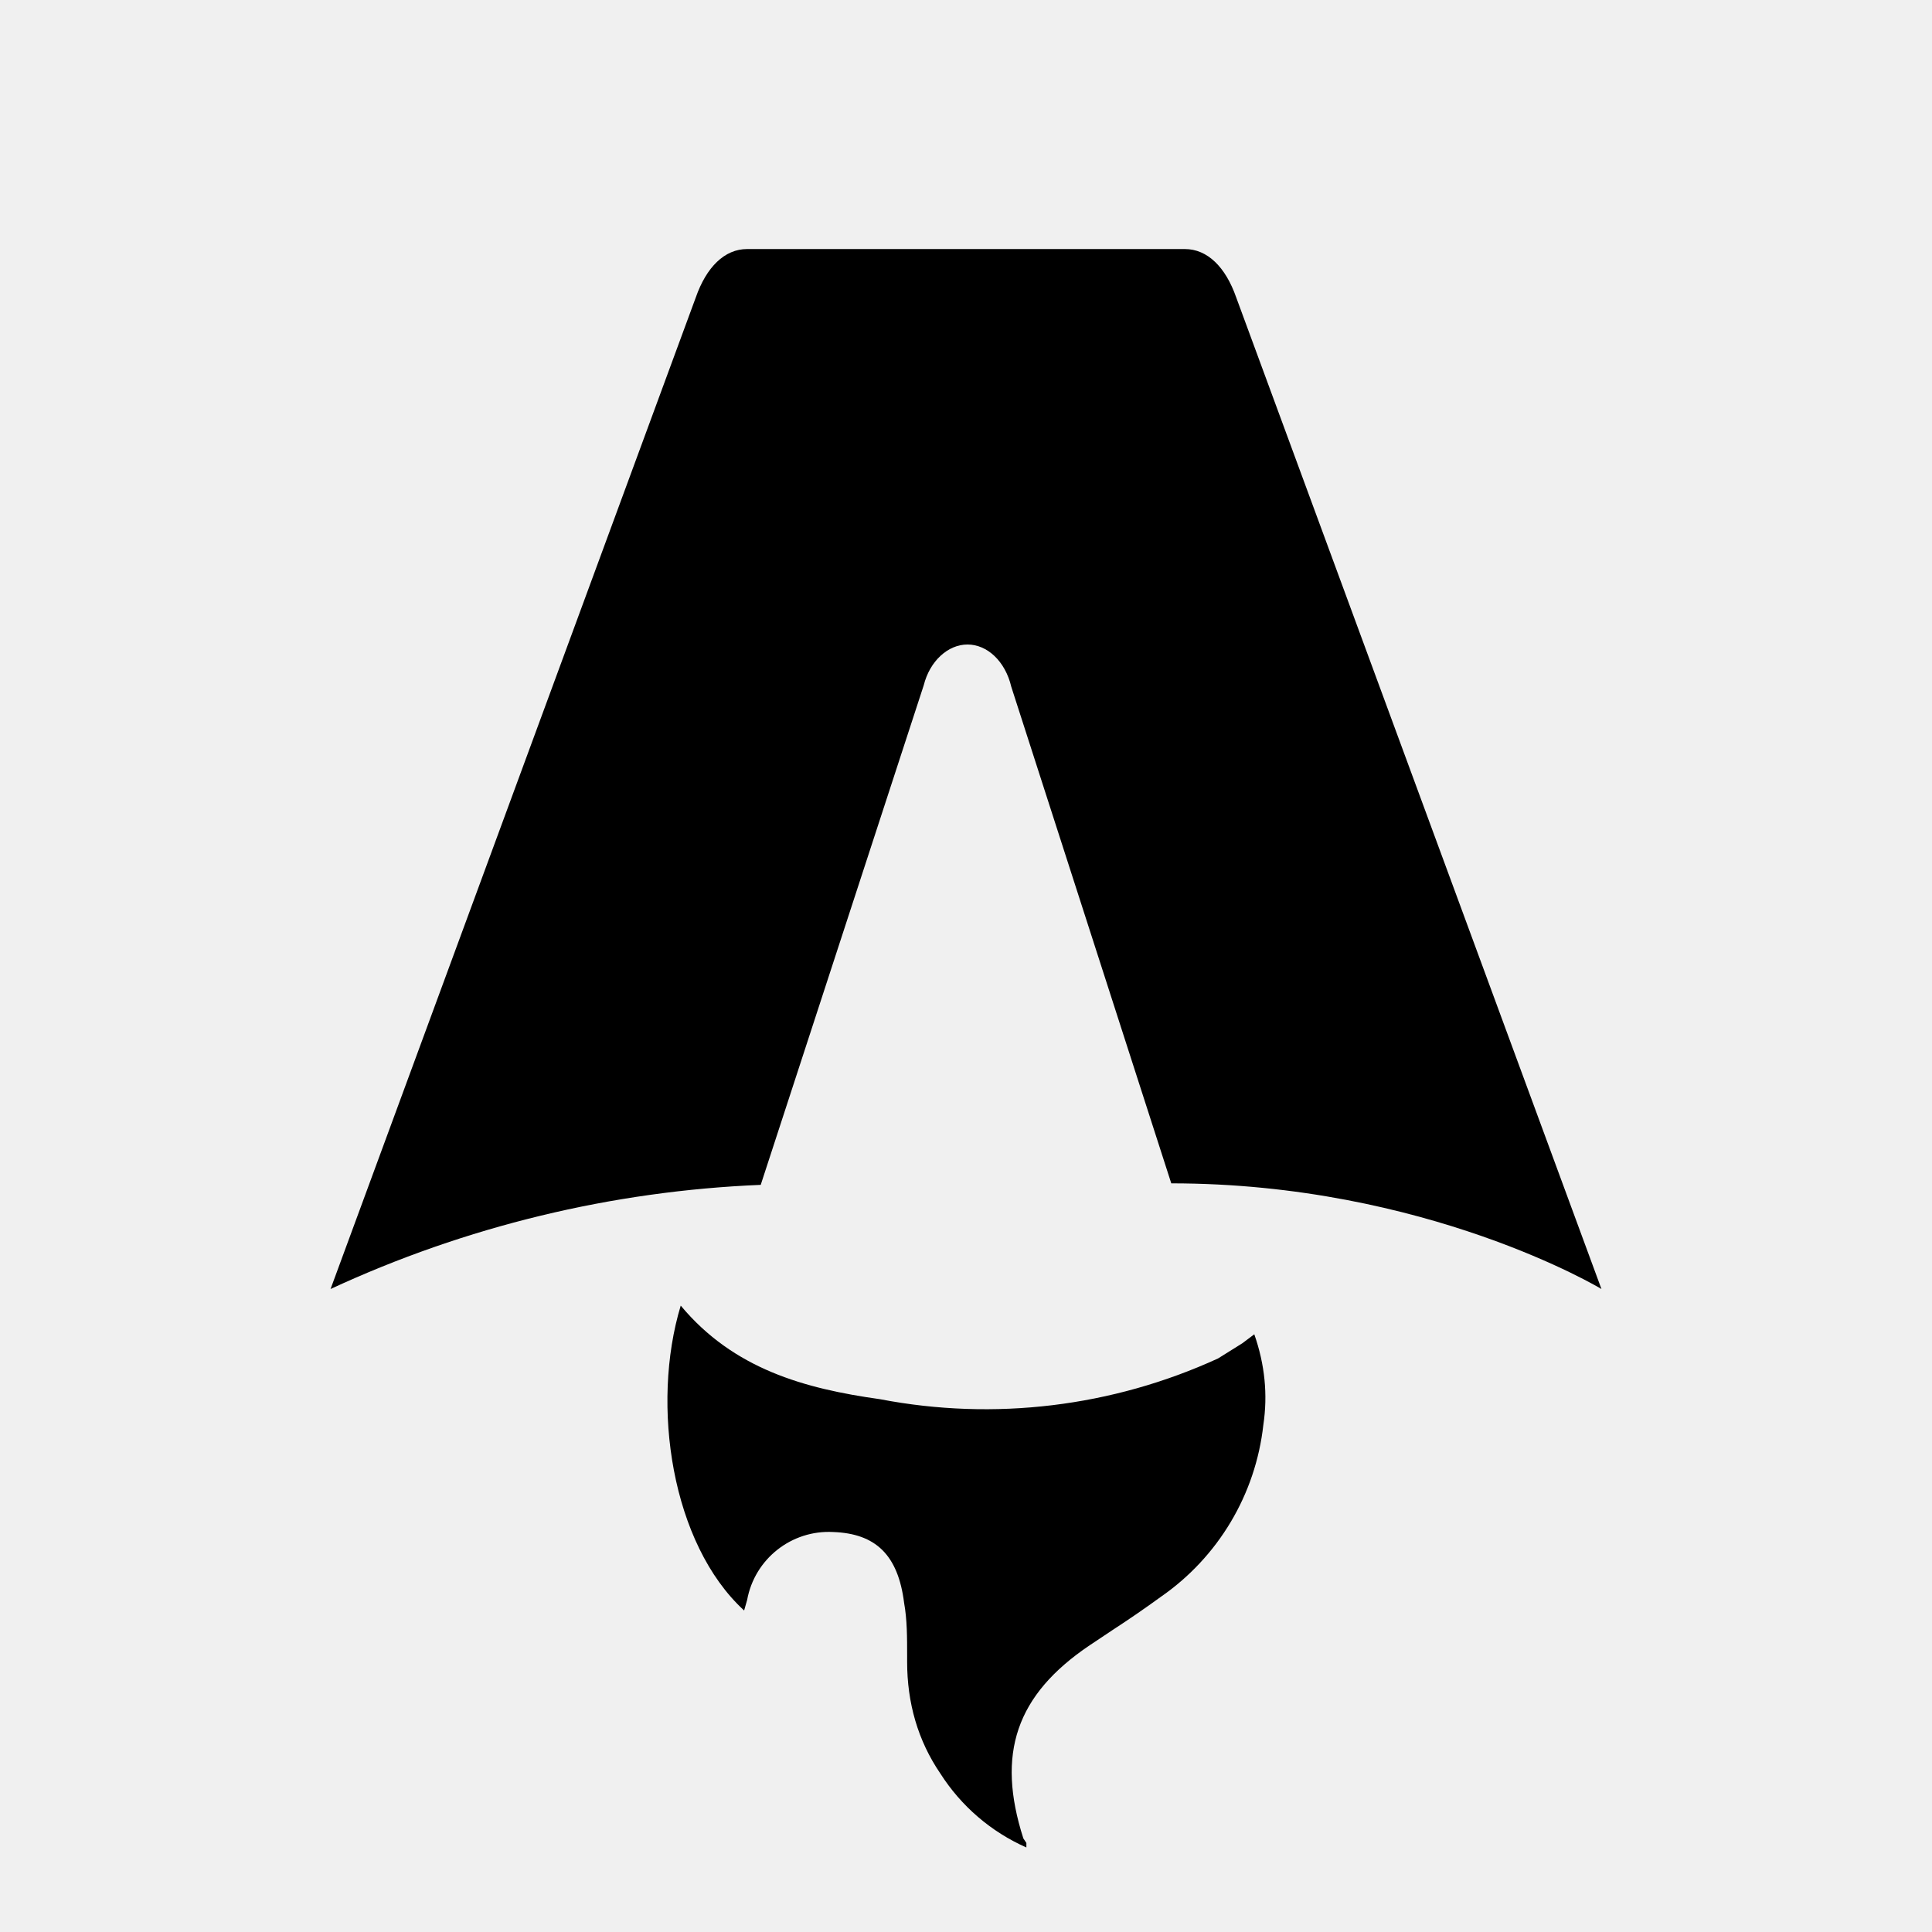
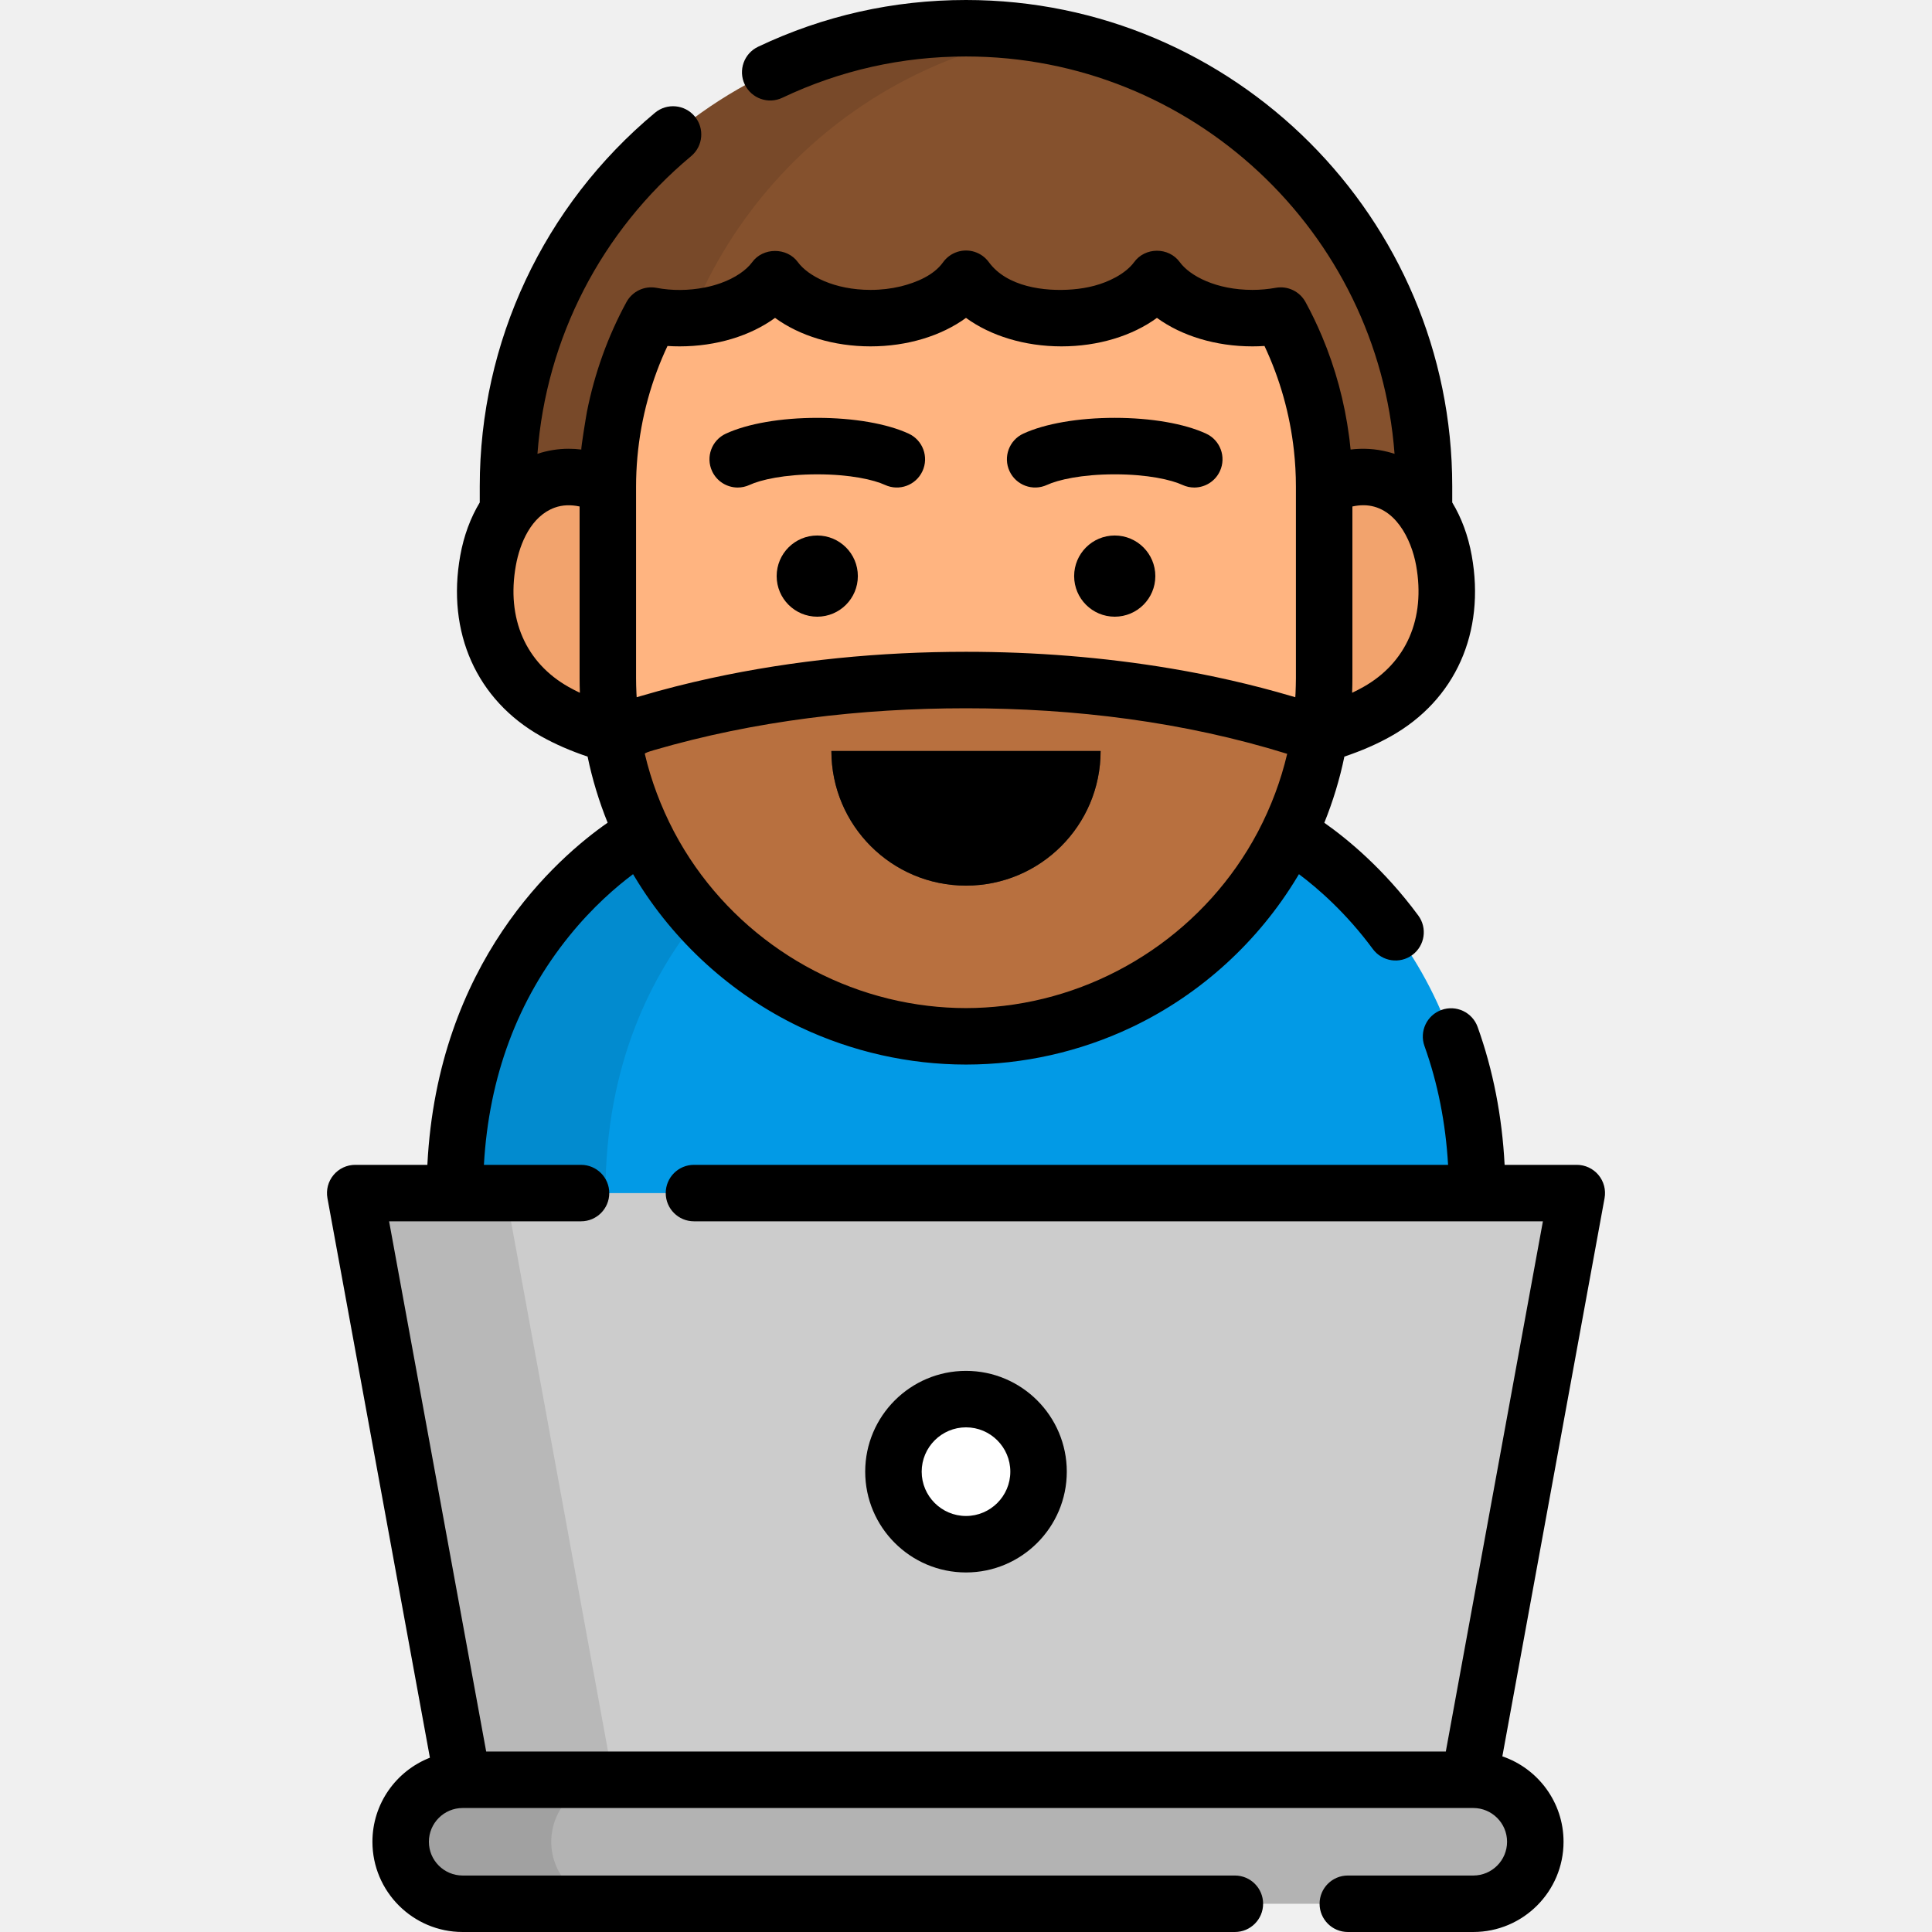
- <svg xmlns="http://www.w3.org/2000/svg" fill="none" viewBox="0 0 128 128">
-   <path d="M50.4 78.5a75.1 75.1 0 0 0-28.5 6.9l24.2-65.7c.7-2 1.9-3.2 3.4-3.2h29c1.5 0 2.7 1.2 3.4 3.2l24.2 65.7s-11.6-7-28.5-7L67 45.5c-.4-1.7-1.6-2.8-2.9-2.8-1.3 0-2.5 1.1-2.9 2.7L50.4 78.5Zm-1.1 28.2Zm-4.2-20.2c-2 6.6-.6 15.8 4.2 20.2a17.5 17.5 0 0 1 .2-.7 5.5 5.5 0 0 1 5.7-4.5c2.8.1 4.3 1.5 4.7 4.7.2 1.1.2 2.3.2 3.5v.4c0 2.7.7 5.2 2.2 7.4a13 13 0 0 0 5.7 4.9v-.3l-.2-.3c-1.8-5.6-.5-9.5 4.4-12.8l1.5-1a73 73 0 0 0 3.2-2.2 16 16 0 0 0 6.8-11.4c.3-2 .1-4-.6-6l-.8.6-1.6 1a37 37 0 0 1-22.4 2.7c-5-.7-9.7-2-13.2-6.2Z" />
-   <style>
-         path { fill: #000; }
-         @media (prefers-color-scheme: dark) {
-             path { fill: #FFF; }
-         }
-     </style>
+ <svg xmlns="http://www.w3.org/2000/svg" version="1.1" id="Layer_1" x="0px" y="0px" viewBox="0 0 512 512" style="enable-background:new 0 0 512 512;" xml:space="preserve">
+   <path style="fill:#029AE6;" d="M120.546,316.179c0-68.755,49.921-95.271,49.921-95.271h171.066c0,0,49.921,26.516,49.921,95.271  l-134.93,35.756L120.546,316.179z" />
+   <path style="opacity:0.1;enable-background:new    ;" d="M160.458,316.179c0-68.755,49.921-95.271,49.921-95.271h-39.912  c0,0-49.921,26.516-49.921,95.271l135.978,35.756l19.879-5.268L160.458,316.179z" />
+   <path style="fill:#85512D;" d="M134.626,152.67v-23.813C134.626,61.931,189.075,7.483,256,7.483  c66.926,0,121.374,54.448,121.374,121.373v23.813L134.626,152.67L134.626,152.67z" />
+   <path style="opacity:0.1;enable-background:new    ;" d="M275.956,9.134c-6.495-1.08-13.159-1.65-19.956-1.65  c-66.925,0-121.374,54.448-121.374,121.374v23.813h39.912v-23.813C174.538,68.727,218.492,18.68,275.956,9.134z" />
+   <g>
+     <path style="fill:#F2A36D;" d="M162.264,194.706c-5.253-1.501-10.436-3.428-15.207-6.111   c-14.849-8.352-20.687-23.529-17.714-40.051c2.917-16.206,15.313-27.42,31.74-19.574l14.461,31.587L162.264,194.706z" />
+     <path style="fill:#F2A36D;" d="M349.734,194.706c5.253-1.501,10.436-3.428,15.207-6.111c14.849-8.352,20.687-23.529,17.714-40.051   c-2.917-16.206-15.313-27.42-31.74-19.574l-14.461,31.587L349.734,194.706z" />
+   </g>
+   <path style="fill:#FFB480;" d="M331.908,84.308c-11.164,0-20.804-4.266-25.304-10.437v0.006c-4.502,6.168-14.139,10.432-25.3,10.432  c-11.164,0-20.804-4.266-25.304-10.437v0.006c-4.502,6.168-14.139,10.432-25.3,10.432c-11.164,0-20.804-4.266-25.304-10.437v0.006  c-4.502,6.168-14.139,10.432-25.3,10.432c-2.601,0-5.115-0.24-7.504-0.674c-7.338,13.471-11.508,28.916-11.508,45.336v50.752  c0,5.1,0.407,10.104,1.181,14.986L256,227.43l93.735-32.72c0.774-4.882,1.181-9.886,1.181-14.986v-50.752  c0-16.419-4.17-31.864-11.508-45.335C337.021,84.067,334.508,84.308,331.908,84.308z" />
+   <path style="fill:#B8703F;" d="M256,180.216c-34.862,0-67.174,5.36-93.735,14.491c7.185,45.3,46.413,79.931,93.735,79.931l0,0  c47.321,0,86.55-34.631,93.735-79.931C323.174,185.576,290.862,180.216,256,180.216z" />
+   <path style="fill:#333333;" d="M291.672,199.028c0,19.701-15.971,35.672-35.672,35.672s-35.672-15.971-35.672-35.672  L291.672,199.028L291.672,199.028z" />
+   <polygon style="fill:#CCCCCC;" points="94.136,316.179 122.607,471.657 256.524,488.087 389.393,471.657 417.864,316.179 " />
+   <polygon style="opacity:0.1;enable-background:new    ;" points="162.518,471.657 134.047,316.179 94.136,316.179 122.607,471.657   256.524,488.087 276.402,485.629 " />
+   <circle style="fill:#FFFFFF;" cx="256.004" cy="390.008" r="19.227" />
+   <path style="fill:#B3B3B3;" d="M390.441,471.657H122.607c-9.074,0-16.43,7.356-16.43,16.43l0,0c0,9.074,7.356,16.43,16.43,16.43  H390.44c9.074,0,16.43-7.356,16.43-16.43l0,0C406.87,479.013,399.514,471.657,390.441,471.657z" />
+   <path style="opacity:0.1;enable-background:new    ;" d="M146.089,488.087L146.089,488.087c0-9.074,7.356-16.43,16.43-16.43h-39.912  c-9.074,0-16.43,7.356-16.43,16.43l0,0c0,9.074,7.356,16.43,16.43,16.43h39.912C153.445,504.517,146.089,497.161,146.089,488.087z" />
+   <path d="M195.505,129.201c1.051,0,2.117-0.223,3.133-0.691c2.939-1.357,9.199-2.807,17.951-2.807c8.75,0,15.008,1.45,17.947,2.806  c3.752,1.732,8.199,0.094,9.93-3.659c1.732-3.753,0.094-8.199-3.659-9.93c-5.761-2.659-14.589-4.183-24.218-4.183  c-9.635,0-18.466,1.526-24.226,4.187c-3.753,1.732-5.389,6.179-3.656,9.931C189.971,127.59,192.677,129.201,195.505,129.201z" />
+   <circle cx="216.581" cy="152.672" r="10.758" />
+   <path d="M255.999,234.7c19.701,0,35.672-15.971,35.672-35.672h-71.344C220.328,218.728,236.298,234.7,255.999,234.7z" />
+   <path d="M277.46,128.508c2.94-1.357,9.201-2.807,17.948-2.807c8.753,0,15.013,1.45,17.951,2.807c1.017,0.47,2.082,0.691,3.133,0.691  c2.828,0,5.535-1.611,6.798-4.347c1.733-3.752,0.097-8.199-3.656-9.931c-5.76-2.661-14.592-4.187-24.226-4.187  c-9.629,0-18.456,1.525-24.217,4.183c-3.754,1.731-5.391,6.177-3.661,9.93C269.262,128.601,273.708,130.24,277.46,128.508z" />
+   <circle cx="295.417" cy="152.672" r="10.758" />
+   <path d="M282.711,390.006c0-14.729-11.982-26.712-26.712-26.712c-14.729,0-26.712,11.983-26.712,26.712  c0,14.728,11.983,26.712,26.712,26.712C270.728,416.718,282.711,404.733,282.711,390.006z M244.255,390.006  c0-6.476,5.268-11.745,11.745-11.745c6.477,0,11.745,5.268,11.745,11.745c0,6.477-5.268,11.745-11.745,11.745  S244.255,396.481,244.255,390.006z" />
+   <path d="M113.257,308.695H94.136c-2.221,0-4.326,0.987-5.748,2.692c-1.423,1.706-2.014,3.955-1.612,6.139l27.154,148.284  c-8.906,3.482-15.234,12.151-15.234,22.276c0,13.186,10.727,23.913,23.913,23.913h204.646c4.134,0,7.483-3.351,7.483-7.483  c0-4.133-3.35-7.483-7.483-7.483H122.607c-4.932,0-8.946-4.013-8.946-8.946c0-4.933,4.013-8.946,8.946-8.946h266.786h1.049  c4.932,0,8.946,4.013,8.946,8.946c0,4.933-4.013,8.946-8.946,8.946h-33.255c-4.134,0-7.483,3.351-7.483,7.483  c0,4.133,3.35,7.483,7.483,7.483h33.255c13.186,0,23.913-10.727,23.913-23.913c0-10.494-6.797-19.423-16.217-22.635l27.088-147.925  c0.4-2.184-0.19-4.433-1.612-6.139c-1.422-1.705-3.527-2.692-5.748-2.692h-19.127c-0.668-12.871-3.059-25.132-7.15-36.539  c-1.395-3.89-5.679-5.912-9.571-4.517c-3.889,1.395-5.913,5.679-4.517,9.571c3.514,9.798,5.611,20.36,6.256,31.485H183.91  c-4.134,0-7.483,3.351-7.483,7.483c0,4.133,3.35,7.483,7.483,7.483h224.976l-25.73,140.511H128.844l-25.73-140.511h50.864  c4.134,0,7.483-3.351,7.483-7.483c0-4.133-3.35-7.483-7.483-7.483h-25.738c1.325-23.333,8.921-43.715,22.632-60.671  c6.195-7.662,12.454-13.039,16.894-16.36c0.143,0.242,0.294,0.479,0.439,0.72c10.261,17.088,25.631,31.087,43.606,39.706  c0.136,0.065,0.272,0.13,0.408,0.195c13.627,6.43,28.66,9.828,43.73,9.833c0.018,0,0.035,0.001,0.052,0.001s0.035-0.001,0.052-0.001  c15.072-0.005,30.117-3.381,43.737-9.836c0.132-0.063,0.262-0.125,0.394-0.188c18.013-8.614,33.303-22.572,43.592-39.674  c0.152-0.251,0.309-0.5,0.459-0.753c5.082,3.804,12.542,10.298,19.579,19.834c2.455,3.326,7.14,4.032,10.465,1.579  c3.326-2.454,4.032-7.139,1.578-10.465c-9.137-12.382-18.868-20.334-24.901-24.57c2.287-5.656,4.077-11.522,5.32-17.539  c4.6-1.552,8.668-3.328,12.336-5.39c17.076-9.604,25.081-27.51,21.411-47.9c-0.952-5.288-2.734-10.036-5.166-14.062v-4.298  C384.857,57.804,327.051,0,255.999,0c-19.246,0-37.783,4.168-55.094,12.389c-3.734,1.773-5.323,6.236-3.551,9.97  c1.773,3.734,6.24,5.322,9.97,3.55c15.29-7.261,31.668-10.942,48.675-10.942c59.91,0,109.164,46.501,113.57,105.303  c-0.608-0.205-1.226-0.376-1.872-0.54c-3.193-0.807-6.505-0.999-9.772-0.597c-0.089-0.921-0.193-1.84-0.306-2.758  c-0.031-0.249-0.068-0.497-0.101-0.746c-1.196-9.102-3.609-18.043-7.175-26.502c-1.303-3.091-2.751-6.129-4.363-9.072  c-1.544-2.834-4.73-4.359-7.906-3.784c-2.026,0.367-4.1,0.553-6.166,0.553c-9.594,0-16.585-3.698-19.258-7.363  c-2.951-4.047-9.233-4.005-12.138,0.066c-1.016,1.366-2.629,2.734-4.754,3.909c-0.043,0.024-0.09,0.045-0.133,0.069  c-3.535,1.928-7.413,2.869-11.405,3.193c-7.494,0.61-17.402-0.691-22.176-7.237c-1.908-2.616-5.282-3.708-8.366-2.703  c-1.56,0.508-2.865,1.497-3.773,2.769c-2.473,3.463-7.105,5.337-11.073,6.339c-0.099,0.025-0.204,0.044-0.302,0.067  c-2.351,0.559-4.973,0.892-7.832,0.892c-9.594,0-16.585-3.698-19.258-7.363c-2.895-3.969-9.277-3.939-12.137,0.066  c-1.524,2.049-4.393,4.102-8.311,5.506c-1.386,0.497-2.811,0.88-4.255,1.163c-4.185,0.821-8.62,0.879-12.812,0.075  c-3.172-0.578-6.363,0.949-7.908,3.784c-4.944,9.079-8.469,18.938-10.475,29.076c-0.15,0.757-1.677,9.98-1.471,10.004  c-1.132-0.14-2.26-0.21-3.38-0.21c-2.791,0-5.616,0.456-8.262,1.345c2.305-30.595,16.859-58.979,40.728-78.889  c3.174-2.647,3.599-7.367,0.953-10.54c-2.65-3.175-7.368-3.6-10.541-0.953c-29.506,24.614-46.429,60.686-46.429,98.969v4.299  c-2.432,4.026-4.213,8.773-5.166,14.062c-3.67,20.39,4.334,38.295,21.411,47.9c3.666,2.061,7.733,3.839,12.335,5.389  c1.242,6.008,3.028,11.867,5.31,17.514C147.586,227.388,115.981,254.978,113.257,308.695z M173.344,198.779  c26.746-7.795,54.838-11.079,82.655-11.079c28.718,0,57.639,3.54,85.118,12.073c-1.676,7.131-4.28,14.05-7.687,20.534  c-0.051,0.097-0.103,0.194-0.154,0.29c-13.479,25.405-38.902,42.617-67.203,45.955c-3.248,0.383-6.681,0.6-10.016,0.603  c-0.019,0-0.038,0.001-0.058,0.001s-0.038-0.001-0.058-0.001c-3.346-0.003-6.69-0.21-10.014-0.602  c-28.303-3.339-53.728-20.552-67.208-45.959c-0.05-0.095-0.101-0.19-0.151-0.285c-3.397-6.497-6.01-13.397-7.688-20.536  C170.839,199.589,171.776,199.235,173.344,198.779z M361.275,182.071c-0.94,0.529-1.923,1.037-2.948,1.524  c0.049-1.293,0.073-2.585,0.073-3.874v-45.497c0.027-0.006,0.054-0.011,0.081-0.017c0.928-0.198,1.876-0.315,2.825-0.315  c8.318,0,12.719,8.942,13.986,15.978C377.817,163.904,372.709,175.642,361.275,182.071z M174.097,98.325  c0.839-2.25,1.772-4.465,2.796-6.637c1.066,0.069,2.135,0.104,3.202,0.104c9.719,0,18.77-2.782,25.302-7.549  c6.534,4.767,15.582,7.549,25.302,7.549c9.719,0,18.77-2.782,25.301-7.549c6.534,4.767,15.583,7.549,25.302,7.549  c9.718,0,18.77-2.782,25.302-7.549c6.534,4.767,15.582,7.549,25.302,7.549c1.065,0,2.132-0.035,3.197-0.104  c4.095,8.692,6.732,18.057,7.794,27.642c0.354,3.195,0.533,6.414,0.533,9.641v50.751c0,1.337-0.053,2.672-0.101,4.008  c-0.016,0.347-0.042,0.693-0.062,1.041c-0.346-0.104-0.699-0.2-1.047-0.302c-10.453-3.08-21.114-5.493-31.86-7.302  c-17.945-3.02-36.17-4.434-54.365-4.434c-22.681,0-45.447,2.173-67.621,6.991c-6.253,1.36-12.466,2.935-18.604,4.747  c-0.346,0.103-0.699,0.198-1.044,0.301c-0.02-0.347-0.046-0.693-0.062-1.041c-0.061-1.335-0.101-2.671-0.101-4.008V128.97  C168.566,118.483,170.459,108.075,174.097,98.325z M150.725,182.072c-11.435-6.431-16.543-18.168-14.017-32.203  c1.08-6.002,4.086-13.069,10.262-15.329c2.111-0.772,4.364-0.792,6.547-0.333c0.028,0.006,0.055,0.011,0.083,0.017v45.497  c0,1.289,0.024,2.581,0.073,3.874C152.646,183.108,151.665,182.6,150.725,182.072z" />
+   <g>
+ </g>
+   <g>
+ </g>
+   <g>
+ </g>
+   <g>
+ </g>
+   <g>
+ </g>
+   <g>
+ </g>
+   <g>
+ </g>
+   <g>
+ </g>
+   <g>
+ </g>
+   <g>
+ </g>
+   <g>
+ </g>
+   <g>
+ </g>
+   <g>
+ </g>
+   <g>
+ </g>
+   <g>
+ </g>
</svg>
